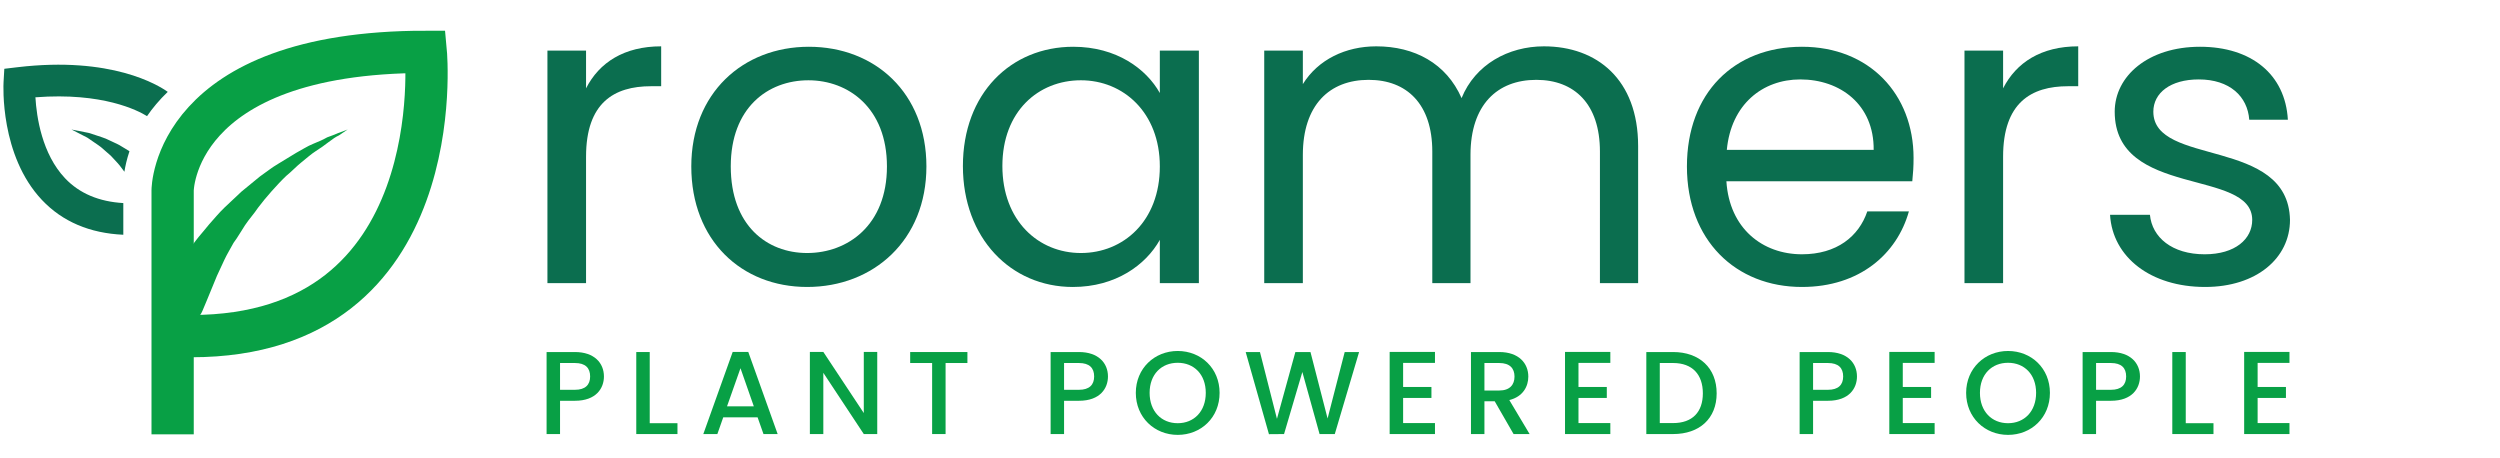
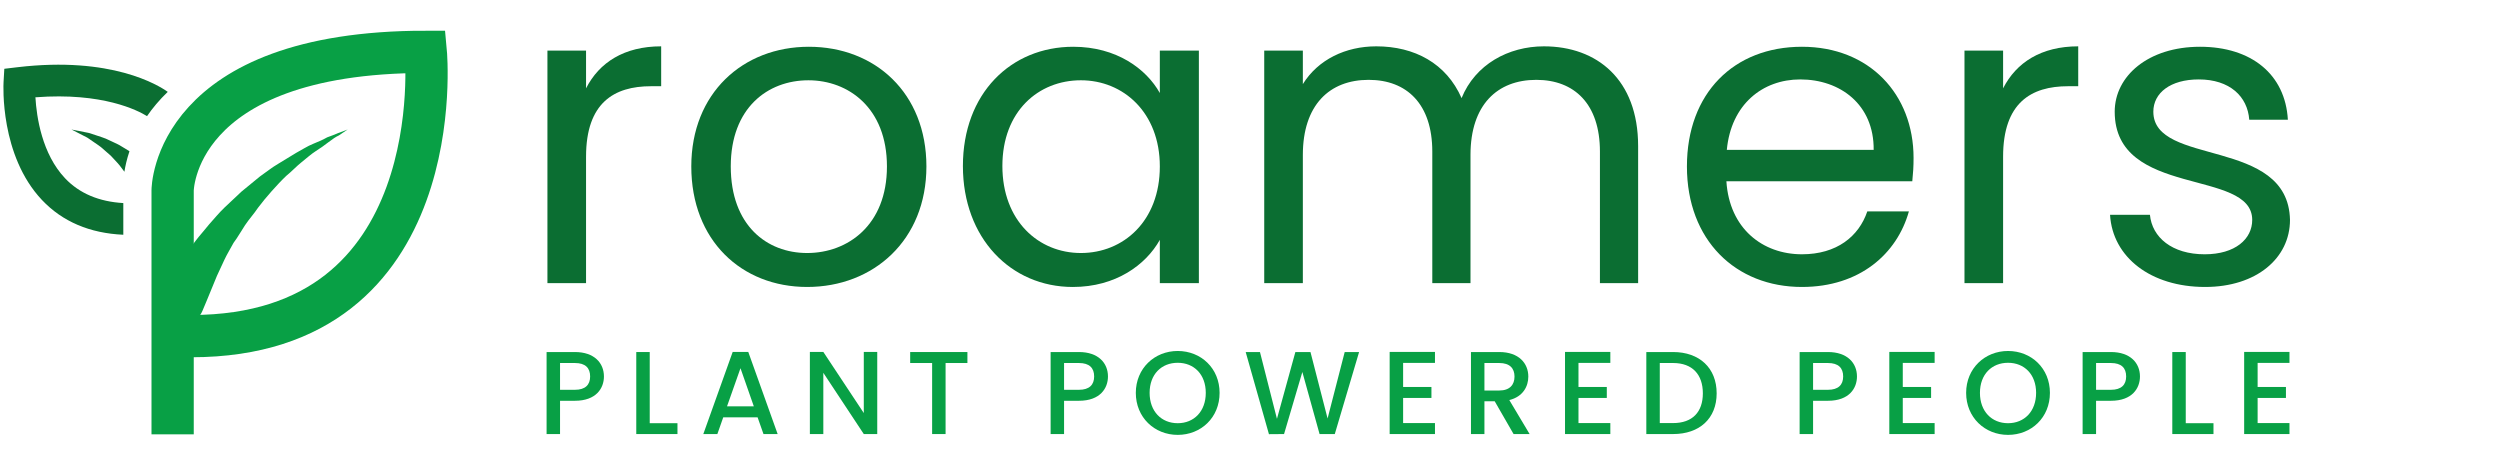
<svg xmlns="http://www.w3.org/2000/svg" version="1.1" id="Layer_1" x="0px" y="0px" width="354.949px" height="65px" viewBox="0 0 354.949 65" enable-background="new 0 0 354.949 65" xml:space="preserve">
  <path stroke="#03CE6A" stroke-width="6.653" stroke-miterlimit="10" d="M97.518,139.009" />
  <path fill="none" stroke="#08A045" stroke-width="6" stroke-miterlimit="10" d="M24.509,61.669V27.044c0,0,0-19.685,35.943-19.685  c0,0,3.762,40.364-33.283,40.364" />
  <g>
    <path fill="#08A045" d="M23.137,40.924c0,0,0.349-0.433,0.816-1.198s1.282-1.951,2.2-3.361c0.463-0.645,1.038-1.407,1.613-2.168   s1.269-1.507,1.954-2.374c0.682-0.758,1.38-1.612,2.17-2.367c0.802-0.755,1.592-1.498,2.394-2.252   c0.91-0.751,1.697-1.387,2.607-2.138c0.906-0.632,1.693-1.279,2.596-1.803s1.686-1.051,2.589-1.575   c0.792-0.419,1.575-0.947,2.364-1.258c0.789-0.312,1.457-0.615,2.018-0.933c0.557-0.199,1.115-0.409,1.565-0.611   c0.896-0.308,1.346-0.51,1.346-0.51s-0.453,0.322-1.249,0.849c-0.45,0.202-0.903,0.524-1.467,0.95s-1.129,0.852-1.813,1.275   c-0.672,0.423-1.363,1.061-2.038,1.592s-1.37,1.289-2.156,1.924c-0.679,0.639-1.373,1.396-2.056,2.155   c-0.682,0.758-1.38,1.612-1.954,2.374c-0.578,0.869-1.272,1.615-1.85,2.485c-0.578,0.869-1.048,1.742-1.622,2.492   c-0.47,0.873-0.937,1.626-1.296,2.394s-0.706,1.525-1.065,2.293c-0.595,1.42-1.075,2.628-1.437,3.492   c-0.362,0.876-0.595,1.42-0.595,1.42c-0.713,1.752-2.616,2.461-4.369,1.748c-1.752-0.713-2.461-2.616-1.748-4.369   C22.896,41.36,22.903,41.145,23.137,40.924L23.137,40.924z" />
  </g>
  <path fill="none" stroke="#03CE6A" stroke-width="1.106" stroke-miterlimit="10" d="M18.758,38.666" />
  <g enable-background="new    ">
-     <path fill="#0B6E4F" d="M83.207,40.201h-5.483V7.181h5.483v5.362c1.868-3.676,5.423-5.965,10.666-5.965v5.664h-1.446   c-5.242,0-9.219,2.35-9.219,10.002L83.207,40.201L83.207,40.201z" />
-     <path fill="#0B6E4F" d="M114.6,40.743c-9.34,0-16.45-6.628-16.45-17.112c0-10.425,7.352-16.992,16.691-16.992   c9.4,0,16.691,6.567,16.691,16.992C131.533,34.115,124,40.743,114.6,40.743z M114.6,35.923c5.725,0,11.328-3.917,11.328-12.292   c0-8.315-5.483-12.232-11.147-12.232c-5.784,0-11.027,3.917-11.027,12.232C103.754,32.006,108.875,35.923,114.6,35.923z" />
-     <path fill="#0B6E4F" d="M152.38,6.639c6.146,0,10.364,3.133,12.292,6.567V7.181h5.544v33.021h-5.544v-6.146   c-1.988,3.556-6.267,6.688-12.353,6.688c-8.797,0-15.606-6.93-15.606-17.173C136.713,13.267,143.523,6.639,152.38,6.639z    M153.465,11.398c-6.026,0-11.147,4.398-11.147,12.172s5.121,12.353,11.147,12.353c6.025,0,11.207-4.52,11.207-12.292   C164.672,15.978,159.491,11.398,153.465,11.398z" />
-     <path fill="#0B6E4F" d="M227.158,21.521c0-6.749-3.615-10.184-9.038-10.184c-5.544,0-9.34,3.556-9.34,10.666V40.2h-5.423V21.52   c0-6.749-3.616-10.184-9.039-10.184c-5.544,0-9.34,3.556-9.34,10.666v18.197h-5.483V7.181h5.483v4.76   c2.169-3.495,6.086-5.362,10.425-5.362c5.423,0,9.942,2.41,12.111,7.351c1.929-4.76,6.628-7.351,11.689-7.351   c7.532,0,13.378,4.699,13.378,14.16v19.463h-5.424L227.158,21.521L227.158,21.521z" />
-     <path fill="#0B6E4F" d="M255.839,40.743c-9.4,0-16.33-6.628-16.33-17.112c0-10.425,6.688-16.992,16.33-16.992   c9.581,0,15.848,6.748,15.848,15.787c0,1.205-0.061,2.169-0.181,3.313h-26.393c0.422,6.688,5.121,10.364,10.726,10.364   c4.94,0,8.074-2.53,9.279-6.086h5.905C269.336,36.043,264.033,40.743,255.839,40.743z M245.173,21.28h20.85   c0.06-6.447-4.761-10.003-10.425-10.003C250.234,11.277,245.775,14.833,245.173,21.28z" />
-     <path fill="#0B6E4F" d="M284.399,40.201h-5.483V7.181h5.483v5.362c1.868-3.676,5.423-5.965,10.666-5.965v5.664h-1.446   c-5.242,0-9.22,2.35-9.22,10.002V40.201z" />
-     <path fill="#0B6E4F" d="M313.081,40.743c-7.713,0-13.137-4.218-13.498-10.243h5.664c0.302,3.193,3.134,5.604,7.773,5.604   c4.338,0,6.749-2.169,6.749-4.881c0-7.352-19.523-3.073-19.523-15.365c0-5.062,4.76-9.219,12.111-9.219   c7.291,0,12.111,3.916,12.474,10.363h-5.483c-0.241-3.313-2.772-5.725-7.171-5.725c-4.037,0-6.447,1.929-6.447,4.58   c0,7.833,19.161,3.555,19.402,15.365C325.132,36.646,320.372,40.743,313.081,40.743z" />
+     <path fill="#0B6E32" d="M83.207,40.201h-5.483V7.181h5.483v5.362c1.868-3.676,5.423-5.965,10.666-5.965v5.664h-1.446   c-5.242,0-9.219,2.35-9.219,10.002L83.207,40.201L83.207,40.201z" />
+     <path fill="#0B6E32" d="M114.6,40.743c-9.34,0-16.45-6.628-16.45-17.112c0-10.425,7.352-16.992,16.691-16.992   c9.4,0,16.691,6.567,16.691,16.992C131.533,34.115,124,40.743,114.6,40.743z M114.6,35.923c5.725,0,11.328-3.917,11.328-12.292   c0-8.315-5.483-12.232-11.147-12.232c-5.784,0-11.027,3.917-11.027,12.232C103.754,32.006,108.875,35.923,114.6,35.923z" />
+     <path fill="#0B6E32" d="M152.38,6.639c6.146,0,10.364,3.133,12.292,6.567V7.181h5.544v33.021h-5.544v-6.146   c-1.988,3.556-6.267,6.688-12.353,6.688c-8.797,0-15.606-6.93-15.606-17.173C136.713,13.267,143.523,6.639,152.38,6.639z    M153.465,11.398c-6.026,0-11.147,4.398-11.147,12.172s5.121,12.353,11.147,12.353c6.025,0,11.207-4.52,11.207-12.292   C164.672,15.978,159.491,11.398,153.465,11.398z" />
+     <path fill="#0B6E32" d="M227.158,21.521c0-6.749-3.615-10.184-9.038-10.184c-5.544,0-9.34,3.556-9.34,10.666V40.2h-5.423V21.52   c0-6.749-3.616-10.184-9.039-10.184c-5.544,0-9.34,3.556-9.34,10.666v18.197h-5.483V7.181h5.483v4.76   c2.169-3.495,6.086-5.362,10.425-5.362c5.423,0,9.942,2.41,12.111,7.351c1.929-4.76,6.628-7.351,11.689-7.351   c7.532,0,13.378,4.699,13.378,14.16v19.463h-5.424L227.158,21.521L227.158,21.521z" />
+     <path fill="#0B6E32" d="M255.839,40.743c-9.4,0-16.33-6.628-16.33-17.112c0-10.425,6.688-16.992,16.33-16.992   c9.581,0,15.848,6.748,15.848,15.787c0,1.205-0.061,2.169-0.181,3.313h-26.393c0.422,6.688,5.121,10.364,10.726,10.364   c4.94,0,8.074-2.53,9.279-6.086h5.905C269.336,36.043,264.033,40.743,255.839,40.743z M245.173,21.28h20.85   c0.06-6.447-4.761-10.003-10.425-10.003C250.234,11.277,245.775,14.833,245.173,21.28z" />
+     <path fill="#0B6E32" d="M284.399,40.201h-5.483V7.181h5.483v5.362c1.868-3.676,5.423-5.965,10.666-5.965v5.664h-1.446   c-5.242,0-9.22,2.35-9.22,10.002V40.201z" />
+     <path fill="#0B6E32" d="M313.081,40.743c-7.713,0-13.137-4.218-13.498-10.243h5.664c0.302,3.193,3.134,5.604,7.773,5.604   c4.338,0,6.749-2.169,6.749-4.881c0-7.352-19.523-3.073-19.523-15.365c0-5.062,4.76-9.219,12.111-9.219   c7.291,0,12.111,3.916,12.474,10.363h-5.483c-0.241-3.313-2.772-5.725-7.171-5.725c-4.037,0-6.447,1.929-6.447,4.58   c0,7.833,19.161,3.555,19.402,15.365C325.132,36.646,320.372,40.743,313.081,40.743z" />
  </g>
  <g enable-background="new    ">
    <path fill="#646464" d="M82.967,87.825h-1.474v3.77h-3.719V79.732h5.193c2.982,0,4.507,1.676,4.507,4.071   C87.474,85.999,85.949,87.825,82.967,87.825z M82.548,84.894c0.837,0,1.156-0.437,1.156-1.09s-0.318-1.089-1.156-1.089h-1.056   v2.179H82.548z" />
    <path fill="#646464" d="M94.36,79.732v9.048h3.585v2.814H90.64V79.732H94.36z" />
    <path fill="#646464" d="M108.72,89.802h-3.954l-0.586,1.793h-3.904l4.339-11.862h4.289l4.323,11.862h-3.921L108.72,89.802z    M106.743,83.703l-1.072,3.301h2.145L106.743,83.703z" />
    <path fill="#646464" d="M127.434,79.732v11.862h-3.72l-3.938-5.965v5.965h-3.719V79.732h3.719l3.938,6.065v-6.065H127.434z" />
    <path fill="#646464" d="M130.434,79.732h9.985v2.949h-3.15v8.913h-3.719v-8.912h-3.116L130.434,79.732L130.434,79.732z" />
    <path fill="#646464" d="M153.455,87.825h-1.475v3.77h-3.719V79.732h5.193c2.982,0,4.507,1.676,4.507,4.071   C157.962,85.999,156.437,87.825,153.455,87.825z M153.036,84.894c0.838,0,1.156-0.437,1.156-1.09s-0.318-1.089-1.156-1.089h-1.056   v2.179H153.036z" />
    <path fill="#646464" d="M166.91,91.712c-3.368,0-6.115-2.529-6.115-6.099c0-3.568,2.747-6.081,6.115-6.081   c3.384,0,6.081,2.513,6.081,6.081C172.991,89.183,170.261,91.712,166.91,91.712z M166.91,88.244c1.491,0,2.312-1.056,2.312-2.631   c0-1.608-0.82-2.646-2.312-2.646c-1.525,0-2.329,1.038-2.329,2.646C164.581,87.189,165.385,88.244,166.91,88.244z" />
    <path fill="#646464" d="M175.991,79.732h4.004l1.072,7.473l1.608-7.473h4.055l1.608,7.473l1.072-7.473h4.004L190.7,91.594h-4.624   l-1.374-6.735l-1.374,6.735h-4.624L175.991,79.732z" />
    <path fill="#646464" d="M204.659,82.698h-4.188v1.458h3.686v2.798h-3.686v1.675h4.188v2.966h-7.908V79.732h7.908V82.698z" />
    <path fill="#646464" d="M213.589,79.732c2.982,0,4.507,1.709,4.507,3.888c0,1.558-0.871,2.881-2.562,3.435l2.58,4.54h-4.089   l-2.228-4.256h-0.018v4.256h-3.719V79.732H213.589z M213.254,82.849h-1.475v2.011h1.475c0.704,0,1.072-0.302,1.072-1.005   C214.326,83.251,213.958,82.849,213.254,82.849z" />
    <path fill="#646464" d="M229.188,82.698H225v1.458h3.686v2.798H225v1.675h4.188v2.966h-7.908V79.732h7.908V82.698z" />
    <path fill="#646464" d="M243.698,85.63c0,3.385-2.379,5.965-6.165,5.965h-4.942V79.732h4.942   C241.319,79.732,243.698,82.212,243.698,85.63z M237.198,88.277c1.642,0,2.73-0.922,2.73-2.647s-1.089-2.646-2.73-2.646h-0.888   v5.294L237.198,88.277L237.198,88.277z" />
    <path fill="#646464" d="M257.068,87.825h-1.475v3.77h-3.719V79.732h5.193c2.982,0,4.507,1.676,4.507,4.071   C261.575,85.999,260.051,87.825,257.068,87.825z M256.649,84.894c0.838,0,1.156-0.437,1.156-1.09s-0.318-1.089-1.156-1.089h-1.056   v2.179H256.649z" />
    <path fill="#646464" d="M272.651,82.698h-4.188v1.458h3.686v2.798h-3.686v1.675h4.188v2.966h-7.908V79.732h7.908V82.698z" />
    <path fill="#646464" d="M281.833,91.712c-3.368,0-6.115-2.529-6.115-6.099c0-3.568,2.747-6.081,6.115-6.081   c3.384,0,6.081,2.513,6.081,6.081C287.914,89.183,285.183,91.712,281.833,91.712z M281.833,88.244c1.491,0,2.312-1.056,2.312-2.631   c0-1.608-0.82-2.646-2.312-2.646c-1.524,0-2.329,1.038-2.329,2.646C279.504,87.189,280.308,88.244,281.833,88.244z" />
    <path fill="#646464" d="M296.443,87.825h-1.475v3.77h-3.719V79.732h5.193c2.982,0,4.507,1.676,4.507,4.071   C300.95,85.999,299.426,87.825,296.443,87.825z M296.024,84.894c0.838,0,1.156-0.437,1.156-1.09s-0.318-1.089-1.156-1.089h-1.056   v2.179H296.024z" />
    <path fill="#646464" d="M307.836,79.732v9.048h3.586v2.814h-7.305V79.732H307.836z" />
    <path fill="#646464" d="M322.498,82.698h-4.189v1.458h3.687v2.798h-3.687v1.675h4.189v2.966h-7.908V79.732h7.908V82.698z" />
  </g>
  <g>
    <path fill="none" d="M5.029,13.815c0.164,2.792,0.926,8.033,4.216,11.504c2.031,2.143,4.812,3.314,8.264,3.512v-2.787   c0-0.138,0.013-0.743,0.156-1.659c-0.12-0.167-0.254-0.333-0.389-0.518c-0.19-0.236-0.368-0.513-0.606-0.747   c-0.23-0.248-0.467-0.504-0.708-0.764c-0.233-0.277-0.521-0.494-0.792-0.739c-0.277-0.242-0.555-0.485-0.828-0.724   c-0.284-0.227-0.588-0.412-0.872-0.615c-0.29-0.199-0.57-0.391-0.835-0.573c-0.26-0.2-0.544-0.308-0.791-0.446   c-1.018-0.522-1.696-0.87-1.696-0.87s0.755,0.149,1.887,0.372c0.283,0.066,0.608,0.097,0.918,0.219   c0.319,0.106,0.656,0.218,1.004,0.334c0.347,0.122,0.721,0.228,1.081,0.378c0.355,0.166,0.715,0.334,1.075,0.503   c0.359,0.176,0.739,0.327,1.069,0.546c0.342,0.206,0.678,0.41,1.003,0.606c0.071,0.04,0.133,0.087,0.199,0.131   c0.496-1.483,1.271-3.203,2.493-4.987C19.571,15.681,14.57,13.084,5.029,13.815z" />
-     <path fill="#0B6E4F" d="M9.245,25.319c-3.29-3.471-4.052-8.712-4.216-11.504c9.541-0.732,14.542,1.865,15.847,2.674   c0.781-1.141,1.753-2.305,2.939-3.447C22.48,12.09,15.823,7.961,2.486,9.543L0.613,9.766l-0.108,1.883   c-0.024,0.422-0.524,10.415,5.453,16.745c2.906,3.077,6.796,4.722,11.55,4.936v-4.498C14.057,28.633,11.276,27.462,9.245,25.319z" />
-     <path fill="#0B6E4F" d="M17.18,20.74c-0.329-0.219-0.71-0.37-1.069-0.546c-0.36-0.168-0.72-0.337-1.075-0.503   c-0.36-0.15-0.734-0.255-1.081-0.378c-0.348-0.116-0.684-0.228-1.004-0.334c-0.31-0.122-0.635-0.153-0.918-0.219   c-1.132-0.223-1.887-0.372-1.887-0.372s0.678,0.348,1.696,0.87c0.247,0.138,0.531,0.245,0.791,0.446   c0.266,0.182,0.546,0.374,0.835,0.573c0.284,0.202,0.588,0.388,0.872,0.615c0.273,0.239,0.55,0.481,0.828,0.724   c0.271,0.245,0.559,0.462,0.792,0.739c0.241,0.26,0.478,0.516,0.708,0.764c0.238,0.235,0.417,0.511,0.606,0.747   c0.135,0.185,0.27,0.351,0.389,0.518c0.12-0.771,0.337-1.766,0.718-2.908c-0.067-0.043-0.128-0.091-0.199-0.131   C17.858,21.15,17.522,20.946,17.18,20.74z" />
+     <path fill="#0B6E32" d="M9.245,25.319c-3.29-3.471-4.052-8.712-4.216-11.504c9.541-0.732,14.542,1.865,15.847,2.674   c0.781-1.141,1.753-2.305,2.939-3.447C22.48,12.09,15.823,7.961,2.486,9.543L0.613,9.766l-0.108,1.883   c-0.024,0.422-0.524,10.415,5.453,16.745c2.906,3.077,6.796,4.722,11.55,4.936v-4.498C14.057,28.633,11.276,27.462,9.245,25.319z" />
+     <path fill="#0B6E32" d="M17.18,20.74c-0.329-0.219-0.71-0.37-1.069-0.546c-0.36-0.168-0.72-0.337-1.075-0.503   c-0.36-0.15-0.734-0.255-1.081-0.378c-0.348-0.116-0.684-0.228-1.004-0.334c-0.31-0.122-0.635-0.153-0.918-0.219   c-1.132-0.223-1.887-0.372-1.887-0.372s0.678,0.348,1.696,0.87c0.247,0.138,0.531,0.245,0.791,0.446   c0.266,0.182,0.546,0.374,0.835,0.573c0.284,0.202,0.588,0.388,0.872,0.615c0.273,0.239,0.55,0.481,0.828,0.724   c0.271,0.245,0.559,0.462,0.792,0.739c0.241,0.26,0.478,0.516,0.708,0.764c0.238,0.235,0.417,0.511,0.606,0.747   c0.135,0.185,0.27,0.351,0.389,0.518c0.12-0.771,0.337-1.766,0.718-2.908c-0.067-0.043-0.128-0.091-0.199-0.131   C17.858,21.15,17.522,20.946,17.18,20.74z" />
  </g>
  <g enable-background="new    ">
    <path fill="#08A045" d="M81.408,106.755h-2.245v4.875h-1.524V99.952h3.77c2.748,0,4.038,1.508,4.038,3.418   C85.446,105.147,84.306,106.755,81.408,106.755z M81.408,105.498c1.743,0,2.48-0.821,2.48-2.128c0-1.357-0.737-2.161-2.48-2.161   h-2.245v4.289H81.408z" />
    <path fill="#08A045" d="M91.796,99.952v10.438h4.088v1.24h-5.613V99.952H91.796z" />
    <path fill="#08A045" d="M107.345,109.033h-5.093l-0.938,2.597h-1.608l4.222-11.61h1.759l4.205,11.61h-1.608L107.345,109.033z    M104.798,101.896l-2.111,5.897h4.222L104.798,101.896z" />
    <path fill="#08A045" d="M123.848,99.936v11.694h-1.525l-6.132-9.299v9.299h-1.524V99.936h1.524l6.132,9.282v-9.282H123.848z" />
    <path fill="#08A045" d="M128.657,99.952h7.908v1.24h-3.184v10.438h-1.524v-10.438h-3.2V99.952z" />
    <path fill="#08A045" d="M152.549,106.755h-2.245v4.875h-1.524V99.952h3.77c2.748,0,4.038,1.508,4.038,3.418   C156.587,105.147,155.448,106.755,152.549,106.755z M152.549,105.498c1.742,0,2.479-0.821,2.479-2.128   c0-1.357-0.737-2.161-2.479-2.161h-2.245v4.289H152.549z" />
    <path fill="#08A045" d="M166.707,111.747c-3.283,0-5.863-2.463-5.863-5.965c0-3.501,2.58-5.964,5.863-5.964   c3.301,0,5.864,2.463,5.864,5.964C172.572,109.284,170.008,111.747,166.707,111.747z M166.707,110.424   c2.463,0,4.307-1.793,4.307-4.642c0-2.864-1.844-4.641-4.307-4.641s-4.306,1.776-4.306,4.641   C162.402,108.631,164.245,110.424,166.707,110.424z" />
    <path fill="#08A045" d="M176.611,99.952h1.625l2.546,9.901l2.815-9.901h1.709l2.681,9.868l2.563-9.868h1.642l-3.385,11.678h-1.709   l-2.714-9.399l-2.814,9.399l-1.692,0.017L176.611,99.952z" />
    <path fill="#08A045" d="M203.084,101.193h-4.759v3.903h4.256v1.257h-4.256v4.021h4.759v1.257h-6.283V99.936h6.283V101.193z" />
    <path fill="#08A045" d="M212.098,99.952c2.748,0,4.055,1.524,4.055,3.435c0,1.491-0.821,2.915-2.781,3.351l2.932,4.893h-1.826   l-2.781-4.775h-1.843v4.775h-1.524V99.952H212.098z M212.098,101.209h-2.245v4.423h2.245c1.726,0,2.479-0.938,2.479-2.245   C214.577,102.064,213.84,101.209,212.098,101.209z" />
    <path fill="#08A045" d="M227.73,101.193h-4.759v3.903h4.256v1.257h-4.256v4.021h4.759v1.257h-6.283V99.936h6.283V101.193z" />
    <path fill="#08A045" d="M242.809,105.817c0,3.619-2.362,5.813-6.199,5.813h-3.636V99.952h3.636   C240.447,99.952,242.809,102.197,242.809,105.817z M236.61,110.373c3.049,0,4.641-1.709,4.641-4.557   c0-2.849-1.592-4.624-4.641-4.624h-2.111v9.181H236.61z" />
    <path fill="#08A045" d="M258.928,106.755h-2.245v4.875h-1.524V99.952h3.77c2.748,0,4.038,1.508,4.038,3.418   C262.966,105.147,261.826,106.755,258.928,106.755z M258.928,105.498c1.742,0,2.479-0.821,2.479-2.128   c0-1.357-0.737-2.161-2.479-2.161h-2.245v4.289H258.928z" />
    <path fill="#08A045" d="M274.074,101.193h-4.759v3.903h4.256v1.257h-4.256v4.021h4.759v1.257h-6.283V99.936h6.283V101.193z" />
    <path fill="#08A045" d="M284.612,111.747c-3.283,0-5.863-2.463-5.863-5.965c0-3.501,2.58-5.964,5.863-5.964   c3.301,0,5.864,2.463,5.864,5.964C290.476,109.284,287.913,111.747,284.612,111.747z M284.612,110.424   c2.463,0,4.307-1.793,4.307-4.642c0-2.864-1.844-4.641-4.307-4.641s-4.306,1.776-4.306,4.641   C280.307,108.631,282.149,110.424,284.612,110.424z" />
    <path fill="#08A045" d="M299.189,106.755h-2.245v4.875h-1.524V99.952h3.77c2.748,0,4.038,1.508,4.038,3.418   C303.227,105.147,302.088,106.755,299.189,106.755z M299.189,105.498c1.742,0,2.479-0.821,2.479-2.128   c0-1.357-0.737-2.161-2.479-2.161h-2.245v4.289H299.189z" />
    <path fill="#08A045" d="M309.578,99.952v10.438h4.088v1.24h-5.612V99.952H309.578z" />
    <path fill="#08A045" d="M324.507,101.193h-4.759v3.903h4.256v1.257h-4.256v4.021h4.759v1.257h-6.283V99.936h6.283V101.193z" />
  </g>
  <g enable-background="new    ">
    <path fill="#08A045" d="M81.625,56.902h-2.111v4.725h-1.91V49.982h4.021c2.765,0,4.122,1.575,4.122,3.469   C85.747,55.109,84.658,56.902,81.625,56.902z M81.625,55.344c1.491,0,2.162-0.72,2.162-1.893c0-1.207-0.67-1.91-2.162-1.91h-2.111   v3.803H81.625z" />
    <path fill="#08A045" d="M92.248,49.982v10.104h3.938v1.541h-5.848V49.982H92.248z" />
    <path fill="#08A045" d="M107.562,59.248h-4.875l-0.837,2.379h-1.994l4.171-11.661h2.212l4.172,11.661H108.4L107.562,59.248z    M105.133,52.278l-1.91,5.411h3.803L105.133,52.278z" />
    <path fill="#08A045" d="M124.551,49.966v11.661h-1.91l-5.746-8.695v8.695h-1.91V49.966h1.91l5.746,8.679v-8.679H124.551z" />
    <path fill="#08A045" d="M129.227,49.982h8.126v1.559h-3.1v10.086h-1.91V51.541h-3.116V49.982z" />
    <path fill="#08A045" d="M153.186,56.902h-2.11v4.725h-1.91V49.982h4.021c2.765,0,4.122,1.575,4.122,3.469   C157.308,55.109,156.219,56.902,153.186,56.902z M153.186,55.344c1.491,0,2.161-0.72,2.161-1.893c0-1.207-0.67-1.91-2.161-1.91   h-2.11v3.803H153.186z" />
    <path fill="#08A045" d="M167.209,61.744c-3.283,0-5.947-2.463-5.947-5.965c0-3.484,2.664-5.947,5.947-5.947   c3.317,0,5.948,2.463,5.948,5.947C173.158,59.281,170.527,61.744,167.209,61.744z M167.209,60.086c2.312,0,3.987-1.676,3.987-4.307   c0-2.63-1.675-4.271-3.987-4.271c-2.312,0-3.987,1.642-3.987,4.271C163.222,58.41,164.898,60.086,167.209,60.086z" />
    <path fill="#08A045" d="M176.862,49.982h2.028l2.412,9.483l2.614-9.483h2.145l2.429,9.433l2.43-9.433h2.044l-3.451,11.645h-2.161   l-2.446-8.812l-2.597,8.812l-2.145,0.017L176.862,49.982z" />
    <path fill="#08A045" d="M203.737,51.524h-4.523v3.418h4.021V56.5h-4.021v3.568h4.523v1.559h-6.434V49.966h6.434V51.524z" />
    <path fill="#08A045" d="M212.868,49.982c2.765,0,4.122,1.592,4.122,3.485c0,1.374-0.737,2.848-2.698,3.334l2.882,4.825h-2.278   l-2.681-4.657h-1.457v4.657h-1.91V49.982H212.868z M212.868,51.541h-2.11v3.903h2.11c1.491,0,2.161-0.82,2.161-1.977   C215.029,52.295,214.359,51.541,212.868,51.541z" />
    <path fill="#08A045" d="M228.635,51.524h-4.523v3.418h4.021V56.5h-4.021v3.568h4.523v1.559h-6.434V49.966h6.434V51.524z" />
    <path fill="#08A045" d="M243.73,55.847c0,3.586-2.446,5.78-6.183,5.78h-3.803V49.982h3.803   C241.284,49.982,243.73,52.244,243.73,55.847z M237.548,60.068c2.748,0,4.223-1.574,4.223-4.222c0-2.664-1.475-4.306-4.223-4.306   h-1.893v8.527H237.548z" />
    <path fill="#08A045" d="M259.53,56.902h-2.11v4.725h-1.91V49.982h4.02c2.765,0,4.122,1.575,4.122,3.469   C263.652,55.109,262.563,56.902,259.53,56.902z M259.53,55.344c1.491,0,2.161-0.72,2.161-1.893c0-1.207-0.67-1.91-2.161-1.91h-2.11   v3.803H259.53z" />
    <path fill="#08A045" d="M274.678,51.524h-4.523v3.418h4.021V56.5h-4.021v3.568h4.523v1.559h-6.434V49.966h6.434V51.524z" />
    <path fill="#08A045" d="M285.099,61.744c-3.283,0-5.947-2.463-5.947-5.965c0-3.484,2.664-5.947,5.947-5.947   c3.317,0,5.948,2.463,5.948,5.947C291.047,59.281,288.416,61.744,285.099,61.744z M285.099,60.086c2.312,0,3.987-1.676,3.987-4.307   c0-2.63-1.675-4.271-3.987-4.271c-2.312,0-3.987,1.642-3.987,4.271C281.111,58.41,282.787,60.086,285.099,60.086z" />
    <path fill="#08A045" d="M299.709,56.902h-2.11v4.725h-1.91V49.982h4.021c2.765,0,4.122,1.575,4.122,3.469   C303.831,55.109,302.741,56.902,299.709,56.902z M299.709,55.344c1.491,0,2.161-0.72,2.161-1.893c0-1.207-0.67-1.91-2.161-1.91   h-2.11v3.803H299.709z" />
    <path fill="#08A045" d="M310.332,49.982v10.104h3.937v1.541h-5.847V49.982H310.332z" />
    <path fill="#08A045" d="M325.059,51.524h-4.523v3.418h4.021V56.5h-4.021v3.568h4.523v1.559h-6.434V49.966h6.434V51.524z" />
  </g>
</svg>
